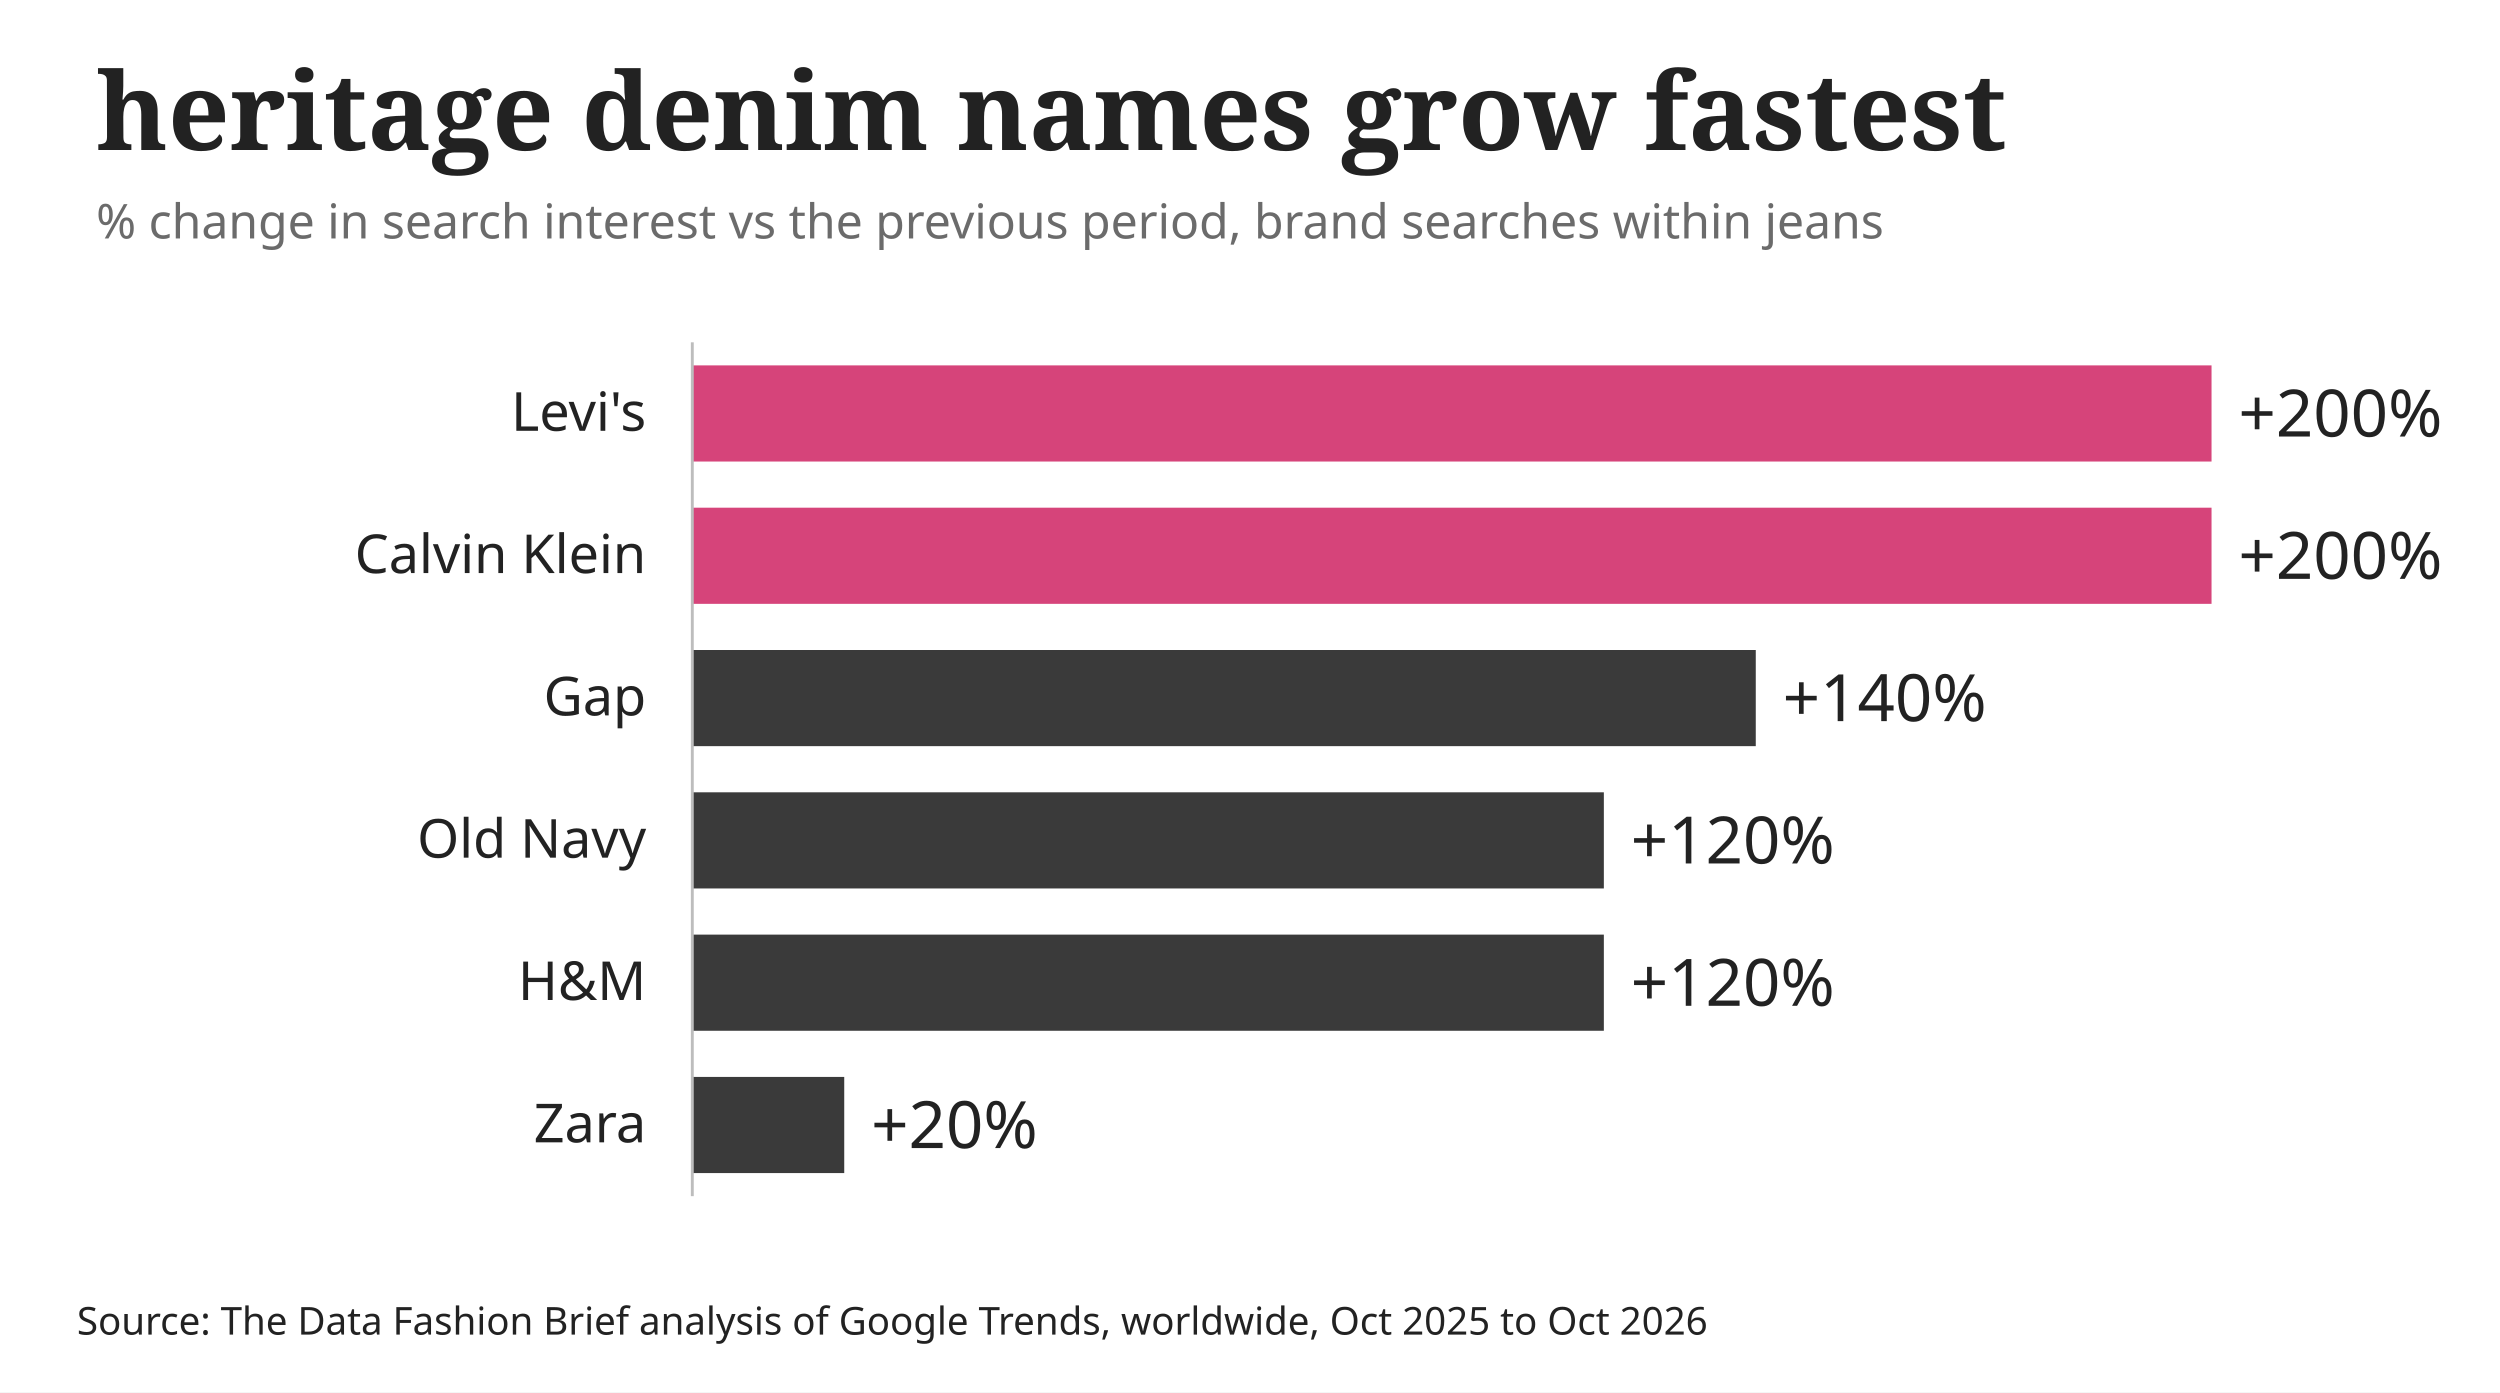
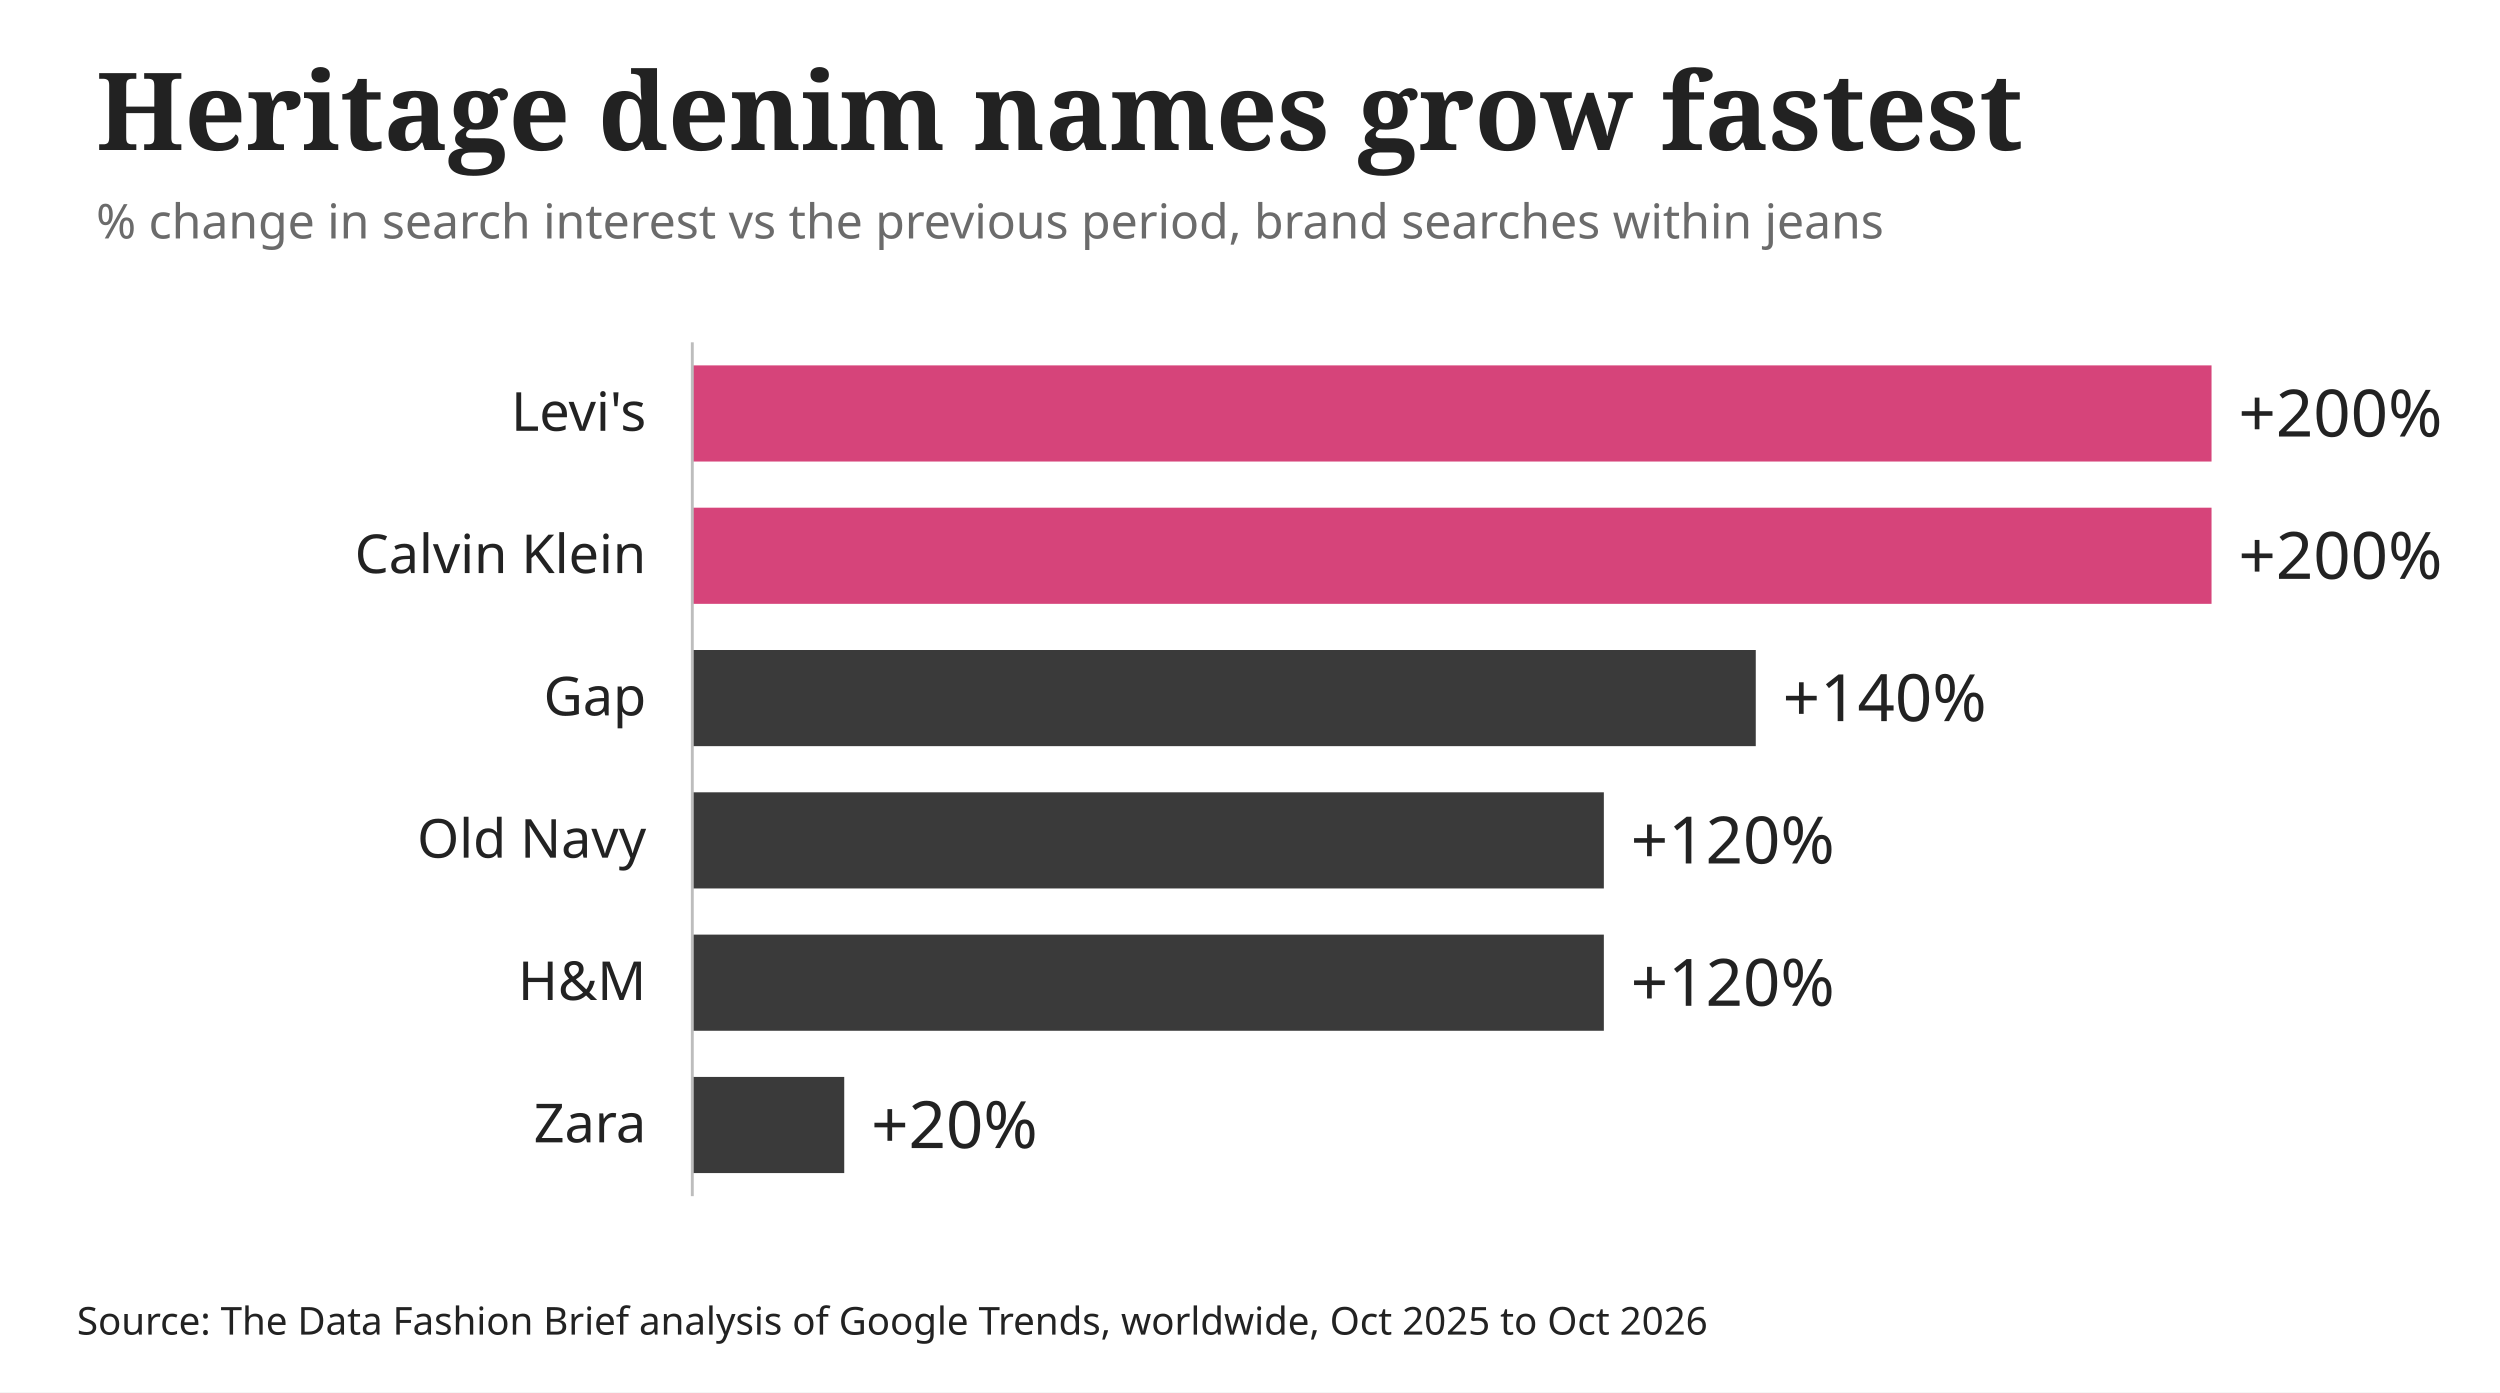
<svg xmlns="http://www.w3.org/2000/svg" viewBox="0 0 1300 724" width="1300" height="724">
  <rect width="1300" height="724" fill="#FFFFFF" />
-   <text x="50" y="78" font-family="'Playfair Display', Georgia, serif" font-weight="700" font-size="56" fill="#222222">heritage denim names grow fastest</text>
+   <text x="50" y="78" font-family="'Playfair Display', Georgia, serif" font-weight="700" font-size="56" fill="#222222">Heritage denim names grow fastest</text>
  <text x="50" y="124" font-family="'Century Gothic', 'Questrial', 'Avenir', sans-serif" font-size="25" fill="#6B6B6B">% change in search interest vs the previous period, brand searches within jeans</text>
  <text x="336" y="224.0" text-anchor="end" font-family="'Century Gothic', 'Questrial', 'Avenir', sans-serif" font-size="28" fill="#222222">Levi's</text>
  <rect x="360.0" y="190" width="790.0" height="50" fill="#D6447A" />
  <text x="1164.0" y="227.0" font-family="'Century Gothic', 'Questrial', 'Avenir', sans-serif" font-size="34" fill="#222222">+200%</text>
  <text x="336" y="298.0" text-anchor="end" font-family="'Century Gothic', 'Questrial', 'Avenir', sans-serif" font-size="28" fill="#222222">Calvin Klein</text>
  <rect x="360.0" y="264" width="790.0" height="50" fill="#D6447A" />
  <text x="1164.0" y="301.0" font-family="'Century Gothic', 'Questrial', 'Avenir', sans-serif" font-size="34" fill="#222222">+200%</text>
  <text x="336" y="372.0" text-anchor="end" font-family="'Century Gothic', 'Questrial', 'Avenir', sans-serif" font-size="28" fill="#222222">Gap</text>
  <rect x="360.0" y="338" width="553.0" height="50" fill="#3A3A3A" />
  <text x="927.0" y="375.0" font-family="'Century Gothic', 'Questrial', 'Avenir', sans-serif" font-size="34" fill="#222222">+140%</text>
  <text x="336" y="446.0" text-anchor="end" font-family="'Century Gothic', 'Questrial', 'Avenir', sans-serif" font-size="28" fill="#222222">Old Navy</text>
  <rect x="360.0" y="412" width="474.0" height="50" fill="#3A3A3A" />
  <text x="848.0" y="449.0" font-family="'Century Gothic', 'Questrial', 'Avenir', sans-serif" font-size="34" fill="#222222">+120%</text>
  <text x="336" y="520.0" text-anchor="end" font-family="'Century Gothic', 'Questrial', 'Avenir', sans-serif" font-size="28" fill="#222222">H&amp;M</text>
  <rect x="360.0" y="486" width="474.0" height="50" fill="#3A3A3A" />
  <text x="848.0" y="523.0" font-family="'Century Gothic', 'Questrial', 'Avenir', sans-serif" font-size="34" fill="#222222">+120%</text>
  <text x="336" y="594.0" text-anchor="end" font-family="'Century Gothic', 'Questrial', 'Avenir', sans-serif" font-size="28" fill="#222222">Zara</text>
  <rect x="360.0" y="560" width="79.0" height="50" fill="#3A3A3A" />
  <text x="453.0" y="597.0" font-family="'Century Gothic', 'Questrial', 'Avenir', sans-serif" font-size="34" fill="#222222">+20%</text>
  <line x1="360.0" y1="178" x2="360.0" y2="622" stroke="#BDBDBD" stroke-width="1.5" />
  <text x="40" y="694" font-family="'Century Gothic', 'Questrial', 'Avenir', sans-serif" font-size="20" fill="#222222">Source: The Data Fashion Brief analysis of Google Trends, worldwide, Oct 2025 to Oct 2026</text>
</svg>
